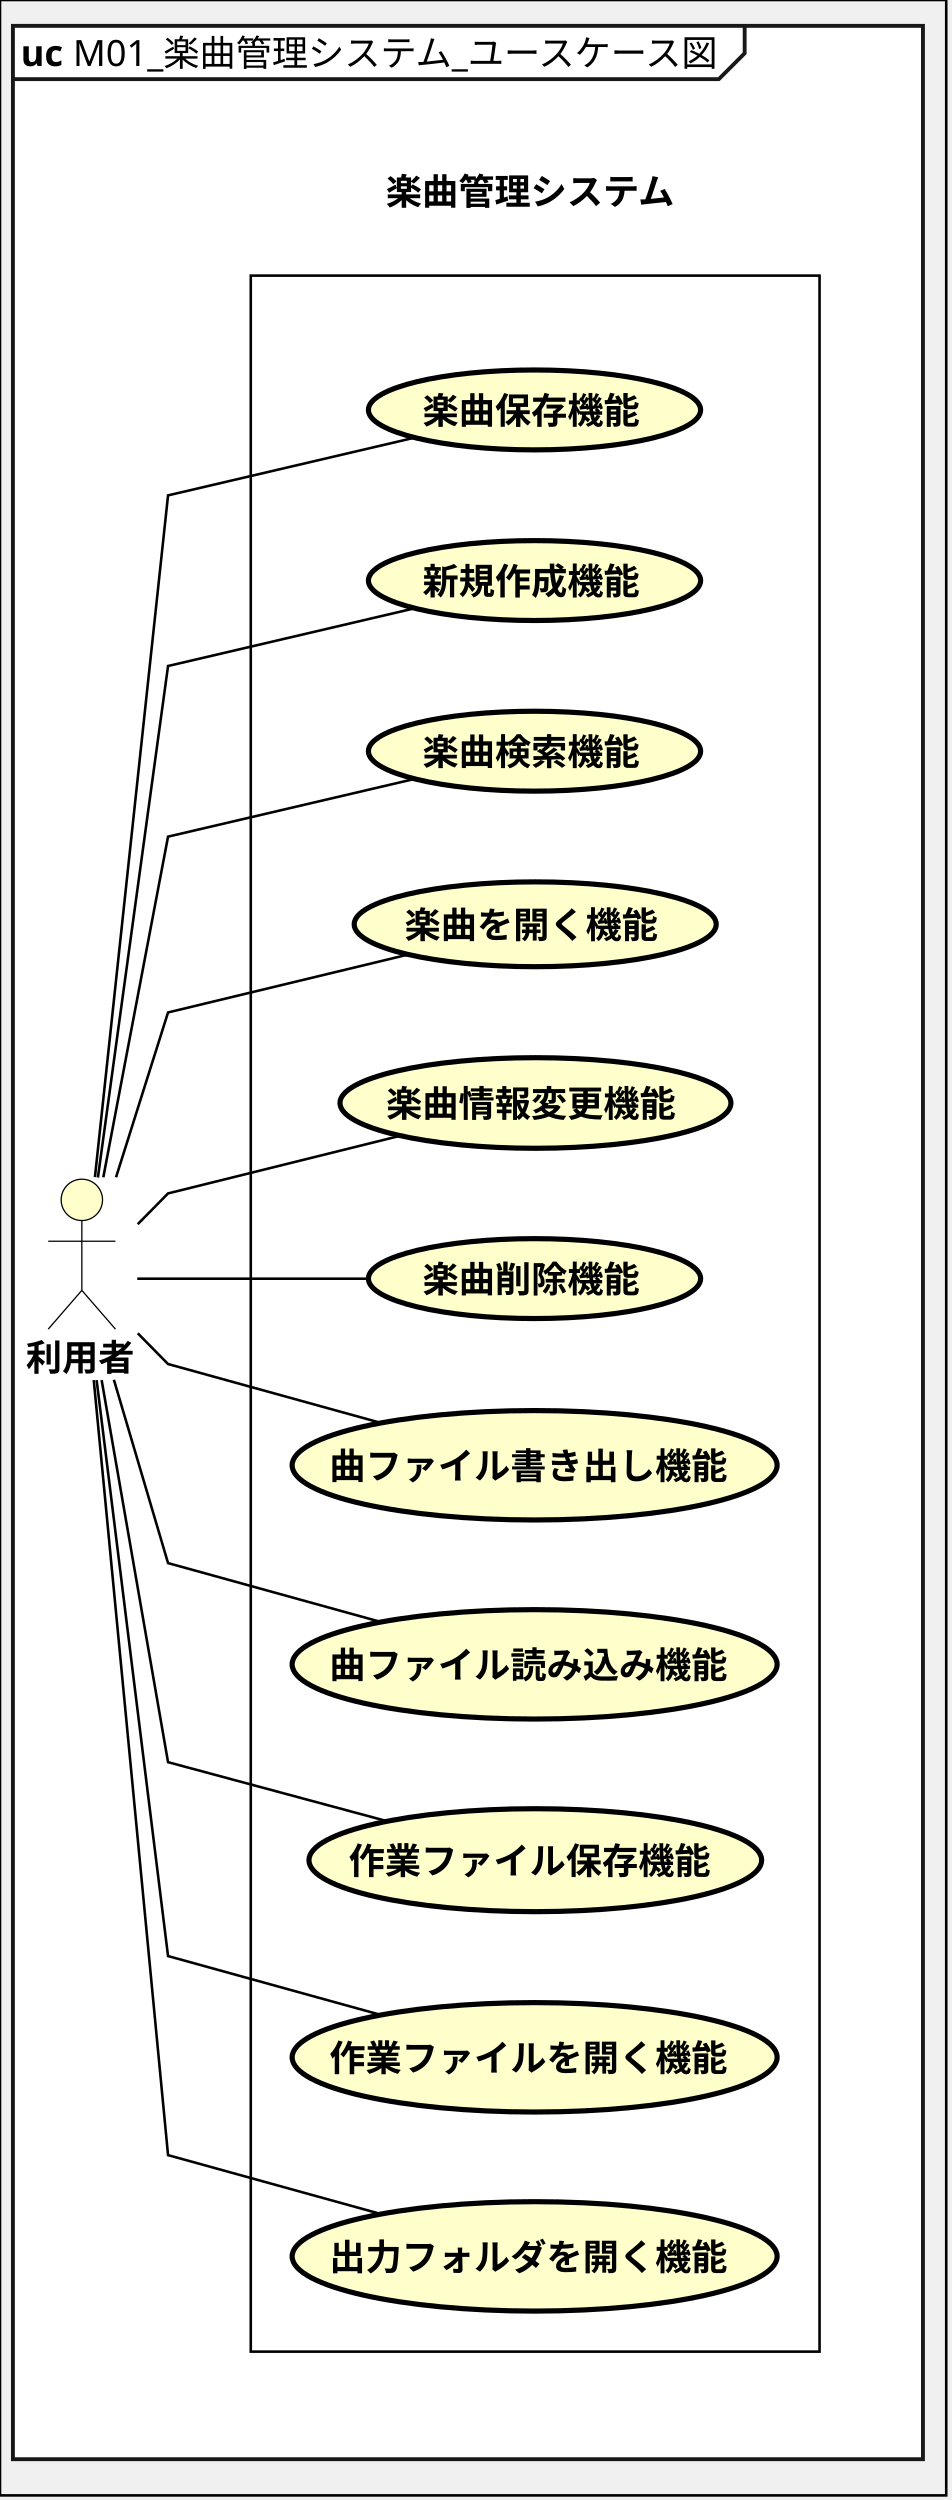
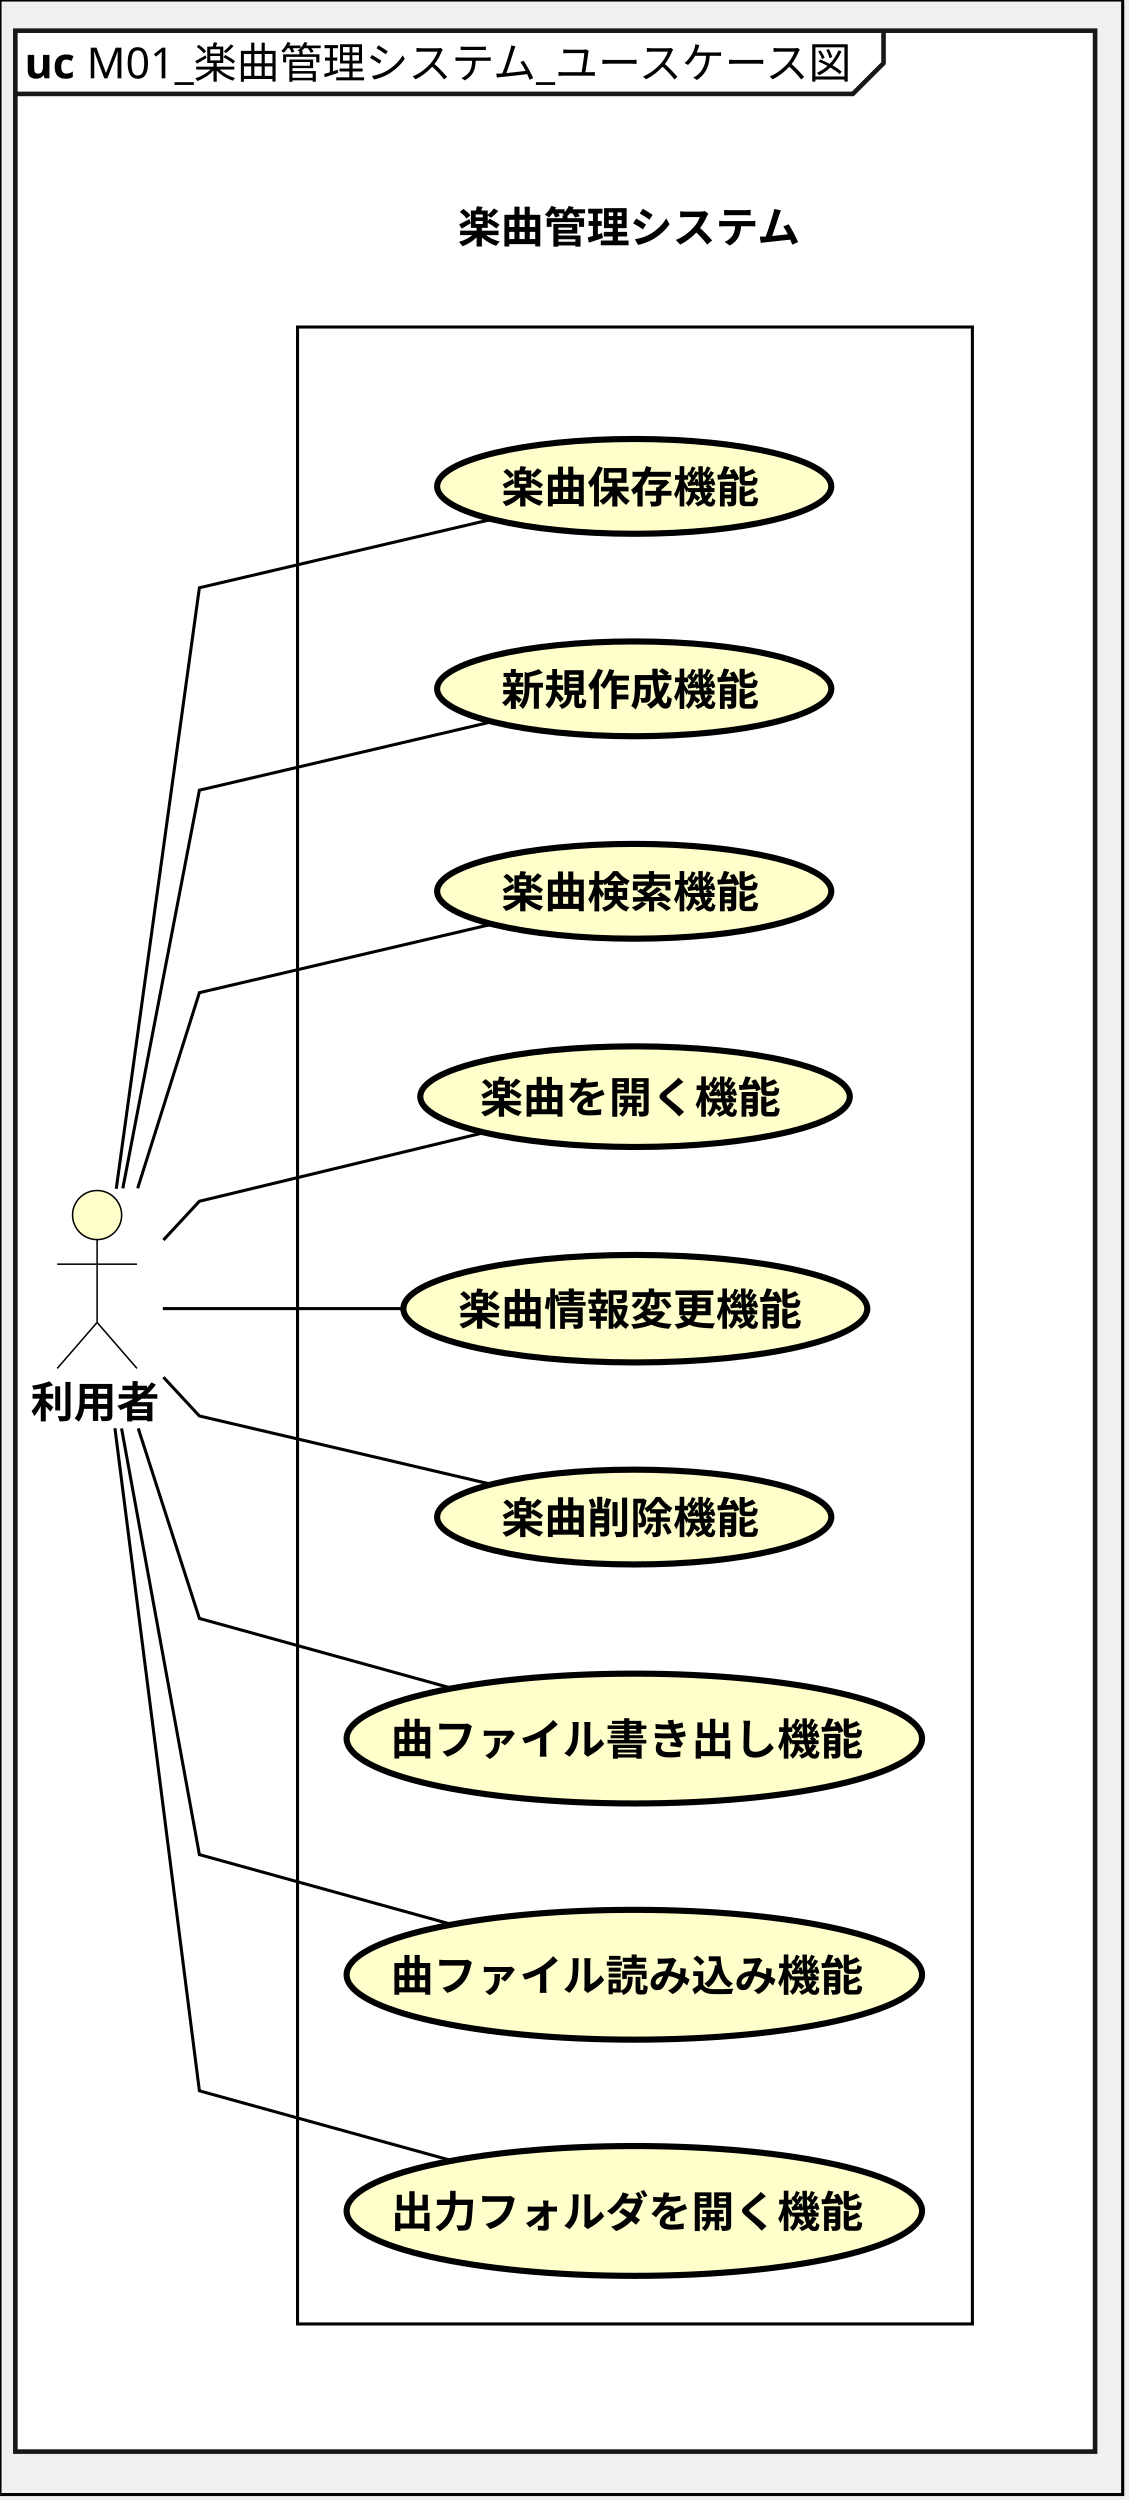
- <svg xmlns="http://www.w3.org/2000/svg" version="1.1" data-diagram-type="DESCRIPTION" style="width:368px;height:967px;background:#FFFFFF;" width="368px" height="967px" viewBox="0 0 368 967" zoomAndPan="magnify" preserveAspectRatio="none" contentStyleType="text/css">
+ <svg xmlns="http://www.w3.org/2000/svg" version="1.1" data-diagram-type="DESCRIPTION" style="width:368px;height:815px;background:#FFFFFF;" width="368px" height="815px" viewBox="0 0 368 815" zoomAndPan="magnify" preserveAspectRatio="none" contentStyleType="text/css">
  <defs />
  <g font-family="sans-serif" lengthAdjust="spacing">
-     <rect x="0" y="0" width="366" height="965.219" fill="none" style="stroke:#000;stroke-width:1;" />
-     <rect x="5" y="10" width="352" height="941.219" fill="#FFF" style="stroke:#181818;stroke-width:1.5;" />
+     <rect x="0" y="0" width="366" height="813.219" fill="none" style="stroke:#000;stroke-width:1;" />
+     <rect x="5" y="10" width="352" height="789.219" fill="#FFF" style="stroke:#181818;stroke-width:1.5;" />
    <path d="M288.034,10 L288.034,20.609 L278.034,30.609 L5,30.609" style="stroke:#181818;stroke-width:1.5;" fill="none" />
    <text x="8" y="25.533" fill="#000" font-size="14" textLength="16.338" font-weight="700">uc</text>
    <text x="28.228" y="25.533" fill="#000" font-size="14" textLength="252.807">M01_楽曲管理システム_ユースケース図</text>
    <g class="cluster" data-qualified-name="........" id="ent0002" data-source-line="6">
-       <rect x="73" y="62.609" width="268" height="871" fill="none" style="stroke:none;" />
+       <rect x="73" y="62.609" width="268" height="719" fill="none" style="stroke:none;" />
      <text x="149.25" y="79.143" fill="#000" font-size="14" textLength="115.5" font-weight="700">楽曲管理システム</text>
    </g>
    <g class="cluster" data-qualified-name="......... " id="ent0003" data-source-line="7">
-       <rect x="97" y="106.609" width="220" height="803" fill="#FFF" style="stroke:#000;stroke-width:1;" />
+       <rect x="97" y="106.609" width="220" height="651" fill="#FFF" style="stroke:#000;stroke-width:1;" />
      <text x="205.055" y="123.143" fill="#000" font-size="14"> </text>
    </g>
    <g class="entity" data-qualified-name="......... .UC1" id="ent0004" data-source-line="8">
      <ellipse cx="206.753" cy="158.561" rx="64.253" ry="15.452" fill="#FFC" style="stroke:#000;stroke-width:2;" />
      <text x="163.441" y="163.866" fill="#000" font-size="14" textLength="86.625" font-weight="700">楽曲保存機能</text>
    </g>
    <g class="entity" data-qualified-name="......... .UC2" id="ent0005" data-source-line="9">
      <ellipse cx="206.753" cy="224.561" rx="64.253" ry="15.452" fill="#FFC" style="stroke:#000;stroke-width:2;" />
      <text x="163.441" y="229.866" fill="#000" font-size="14" textLength="86.625" font-weight="700">新規作成機能</text>
    </g>
    <g class="entity" data-qualified-name="......... .UC3" id="ent0006" data-source-line="10">
      <ellipse cx="206.753" cy="290.561" rx="64.253" ry="15.452" fill="#FFC" style="stroke:#000;stroke-width:2;" />
      <text x="163.441" y="295.866" fill="#000" font-size="14" textLength="86.625" font-weight="700">楽曲検索機能</text>
    </g>
    <g class="entity" data-qualified-name="......... .UC4" id="ent0007" data-source-line="11">
      <ellipse cx="207.018" cy="357.513" rx="70.018" ry="16.404" fill="#FFC" style="stroke:#000;stroke-width:2;" />
      <text x="156.487" y="362.818" fill="#000" font-size="14" textLength="101.063" font-weight="700">楽曲を開く機能</text>
    </g>
    <g class="entity" data-qualified-name="......... .UC5" id="ent0008" data-source-line="12">
      <ellipse cx="207.116" cy="426.633" rx="75.616" ry="17.523" fill="#FFC" style="stroke:#000;stroke-width:2;" />
      <text x="149.366" y="431.937" fill="#000" font-size="14" textLength="115.5" font-weight="700">楽曲情報変更機能</text>
    </g>
    <g class="entity" data-qualified-name="......... .UC6" id="ent0009" data-source-line="13">
      <ellipse cx="206.753" cy="494.561" rx="64.253" ry="15.452" fill="#FFC" style="stroke:#000;stroke-width:2;" />
      <text x="163.441" y="499.866" fill="#000" font-size="14" textLength="86.625" font-weight="700">楽曲削除機能</text>
    </g>
    <g class="entity" data-qualified-name="......... .UC7" id="ent0010" data-source-line="14">
      <ellipse cx="206.793" cy="566.768" rx="93.793" ry="21.159" fill="#FFC" style="stroke:#000;stroke-width:2;" />
      <text x="127.387" y="572.073" fill="#000" font-size="14" textLength="158.813" font-weight="700">曲ファイル書き出し機能</text>
    </g>
    <g class="entity" data-qualified-name="......... .UC8" id="ent0011" data-source-line="15">
      <ellipse cx="206.793" cy="643.768" rx="93.793" ry="21.159" fill="#FFC" style="stroke:#000;stroke-width:2;" />
      <text x="127.387" y="649.073" fill="#000" font-size="14" textLength="158.813" font-weight="700">曲ファイル読み込み機能</text>
    </g>
-     <g class="entity" data-qualified-name="......... .UC9" id="ent0012" data-source-line="16">
-       <ellipse cx="207.052" cy="719.52" rx="87.552" ry="19.91" fill="#FFC" style="stroke:#000;stroke-width:2;" />
-       <text x="134.865" y="724.825" fill="#000" font-size="14" textLength="144.375" font-weight="700">作業ファイル保存機能</text>
-     </g>
-     <g class="entity" data-qualified-name="......... .UC10" id="ent0013" data-source-line="17">
-       <ellipse cx="206.793" cy="795.768" rx="93.793" ry="21.159" fill="#FFC" style="stroke:#000;stroke-width:2;" />
-       <text x="127.387" y="801.073" fill="#000" font-size="14" textLength="158.813" font-weight="700">作業ファイルを開く機能</text>
-     </g>
-     <g class="entity" data-qualified-name="......... .UC11" id="ent0014" data-source-line="18">
-       <ellipse cx="206.793" cy="872.768" rx="93.793" ry="21.159" fill="#FFC" style="stroke:#000;stroke-width:2;" />
-       <text x="127.387" y="878.073" fill="#000" font-size="14" textLength="158.813" font-weight="700">出力フォルダを開く機能</text>
+     <g class="entity" data-qualified-name="......... .UC11" id="ent0012" data-source-line="16">
+       <ellipse cx="206.793" cy="720.768" rx="93.793" ry="21.159" fill="#FFC" style="stroke:#000;stroke-width:2;" />
+       <text x="127.387" y="726.073" fill="#000" font-size="14" textLength="158.813" font-weight="700">出力フォルダを開く機能</text>
    </g>
    <g class="entity" data-qualified-name="A1" id="ent0001" data-source-line="4">
-       <ellipse cx="31.656" cy="464.109" rx="8" ry="8" fill="#FFC" style="stroke:#000;stroke-width:0.5;" />
-       <path d="M31.656,472.109 L31.656,499.109 M18.656,480.109 L44.656,480.109 M31.656,499.109 L18.656,514.109 M31.656,499.109 L44.656,514.109" style="stroke:#000;stroke-width:0.5;" fill="none" />
-       <text x="10" y="530.143" fill="#000" font-size="14" textLength="43.313" font-weight="700">利用者</text>
+       <ellipse cx="31.656" cy="396.109" rx="8" ry="8" fill="#FFC" style="stroke:#000;stroke-width:0.5;" />
+       <path d="M31.656,404.109 L31.656,431.109 M18.656,412.109 L44.656,412.109 M31.656,431.109 L18.656,446.109 M31.656,431.109 L44.656,446.109" style="stroke:#000;stroke-width:0.5;" fill="none" />
+       <text x="10" y="462.143" fill="#000" font-size="14" textLength="43.313" font-weight="700">利用者</text>
    </g>
-     <g class="link" data-entity-1="ent0001" data-entity-2="ent0004" id="lnk15" data-source-line="22" data-link-type="association">
-       <path d="M36.72,455.309 C45.51,373.319 65,191.609 65,191.609 C65,191.609 119.05,178.959 160.22,169.319" style="stroke:#000;stroke-width:1;" fill="none" id="A1-UC1" />
+     <g class="link" data-entity-1="ent0001" data-entity-2="ent0004" id="lnk13" data-source-line="20" data-link-type="association">
+       <path d="M37.9,387.539 C47.14,320.719 65,191.609 65,191.609 C65,191.609 119.05,178.959 160.22,169.319" style="stroke:#000;stroke-width:1;" fill="none" id="A1-UC1" />
    </g>
-     <g class="link" data-entity-1="ent0001" data-entity-2="ent0005" id="lnk16" data-source-line="23" data-link-type="association">
-       <path d="M37.87,455.469 C47.1,388.159 65,257.609 65,257.609 C65,257.609 119.05,244.959 160.22,235.319" style="stroke:#000;stroke-width:1;" fill="none" id="A1-UC2" />
+     <g class="link" data-entity-1="ent0001" data-entity-2="ent0005" id="lnk14" data-source-line="21" data-link-type="association">
+       <path d="M40.04,387.409 C49.64,337.489 65,257.609 65,257.609 C65,257.609 119.05,244.959 160.22,235.319" style="stroke:#000;stroke-width:1;" fill="none" id="A1-UC2" />
    </g>
-     <g class="link" data-entity-1="ent0001" data-entity-2="ent0006" id="lnk17" data-source-line="24" data-link-type="association">
-       <path d="M39.96,455.379 C49.55,404.889 65,323.609 65,323.609 C65,323.609 119.05,310.959 160.22,301.319" style="stroke:#000;stroke-width:1;" fill="none" id="A1-UC3" />
+     <g class="link" data-entity-1="ent0001" data-entity-2="ent0006" id="lnk15" data-source-line="22" data-link-type="association">
+       <path d="M44.88,387.379 C54.06,358.269 65,323.609 65,323.609 C65,323.609 119.05,310.959 160.22,301.319" style="stroke:#000;stroke-width:1;" fill="none" id="A1-UC3" />
    </g>
-     <g class="link" data-entity-1="ent0001" data-entity-2="ent0007" id="lnk18" data-source-line="25" data-link-type="association">
-       <path d="M44.88,455.379 C54.06,426.269 65,391.609 65,391.609 C65,391.609 116.69,379.149 157.48,369.309" style="stroke:#000;stroke-width:1;" fill="none" id="A1-UC4" />
+     <g class="link" data-entity-1="ent0001" data-entity-2="ent0007" id="lnk16" data-source-line="23" data-link-type="association">
+       <path d="M53.27,404.249 C59.64,397.389 65,391.609 65,391.609 C65,391.609 116.69,379.149 157.48,369.309" style="stroke:#000;stroke-width:1;" fill="none" id="A1-UC4" />
    </g>
-     <g class="link" data-entity-1="ent0001" data-entity-2="ent0008" id="lnk19" data-source-line="26" data-link-type="association">
-       <path d="M53.27,473.519 C59.64,467.059 65,461.609 65,461.609 C65,461.609 114.38,449.349 154.7,439.339" style="stroke:#000;stroke-width:1;" fill="none" id="A1-UC5" />
+     <g class="link" data-entity-1="ent0001" data-entity-2="ent0008" id="lnk17" data-source-line="24" data-link-type="association">
+       <path d="M53.08,426.609 C72.47,426.609 102.72,426.609 131.21,426.609" style="stroke:#000;stroke-width:1;" fill="none" id="A1-UC5" />
    </g>
-     <g class="link" data-entity-1="ent0001" data-entity-2="ent0009" id="lnk20" data-source-line="27" data-link-type="association">
-       <path d="M53.08,494.609 C74.99,494.609 110.74,494.609 142.17,494.609" style="stroke:#000;stroke-width:1;" fill="none" id="A1-UC6" />
+     <g class="link" data-entity-1="ent0001" data-entity-2="ent0009" id="lnk18" data-source-line="25" data-link-type="association">
+       <path d="M53.27,448.969 C59.64,455.829 65,461.609 65,461.609 C65,461.609 119.05,474.259 160.22,483.899" style="stroke:#000;stroke-width:1;" fill="none" id="A1-UC6" />
    </g>
-     <g class="link" data-entity-1="ent0001" data-entity-2="ent0010" id="lnk21" data-source-line="28" data-link-type="association">
-       <path d="M53.27,515.699 C59.64,522.159 65,527.609 65,527.609 C65,527.609 108.38,539.609 147.02,550.299" style="stroke:#000;stroke-width:1;" fill="none" id="A1-UC7" />
+     <g class="link" data-entity-1="ent0001" data-entity-2="ent0010" id="lnk19" data-source-line="26" data-link-type="association">
+       <path d="M45.07,465.659 C54.21,494.079 65,527.609 65,527.609 C65,527.609 108.38,539.609 147.02,550.299" style="stroke:#000;stroke-width:1;" fill="none" id="A1-UC7" />
    </g>
-     <g class="link" data-entity-1="ent0001" data-entity-2="ent0011" id="lnk22" data-source-line="29" data-link-type="association">
-       <path d="M44.05,533.699 C53.39,565.319 65,604.609 65,604.609 C65,604.609 108.38,616.609 147.02,627.299" style="stroke:#000;stroke-width:1;" fill="none" id="A1-UC8" />
+     <g class="link" data-entity-1="ent0001" data-entity-2="ent0011" id="lnk20" data-source-line="27" data-link-type="association">
+       <path d="M39.63,465.669 C49.2,518.069 65,604.609 65,604.609 C65,604.609 108.38,616.609 147.02,627.299" style="stroke:#000;stroke-width:1;" fill="none" id="A1-UC8" />
    </g>
-     <g class="link" data-entity-1="ent0001" data-entity-2="ent0012" id="lnk23" data-source-line="30" data-link-type="association">
-       <path d="M39.31,533.809 C48.84,588.649 65,681.609 65,681.609 C65,681.609 110.24,693.799 149.46,704.369" style="stroke:#000;stroke-width:1;" fill="none" id="A1-UC9" />
-     </g>
-     <g class="link" data-entity-1="ent0001" data-entity-2="ent0013" id="lnk24" data-source-line="31" data-link-type="association">
-       <path d="M37.37,533.829 C46.43,606.919 65,756.609 65,756.609 C65,756.609 108.38,768.609 147.02,779.299" style="stroke:#000;stroke-width:1;" fill="none" id="A1-UC10" />
-     </g>
-     <g class="link" data-entity-1="ent0001" data-entity-2="ent0014" id="lnk25" data-source-line="32" data-link-type="association">
-       <path d="M36.26,533.829 C44.81,623.059 65,833.609 65,833.609 C65,833.609 108.38,845.609 147.02,856.299" style="stroke:#000;stroke-width:1;" fill="none" id="A1-UC11" />
+     <g class="link" data-entity-1="ent0001" data-entity-2="ent0012" id="lnk21" data-source-line="28" data-link-type="association">
+       <path d="M37.47,465.619 C46.58,537.049 65,681.609 65,681.609 C65,681.609 108.38,693.609 147.02,704.299" style="stroke:#000;stroke-width:1;" fill="none" id="A1-UC11" />
    </g>
  </g>
</svg>
